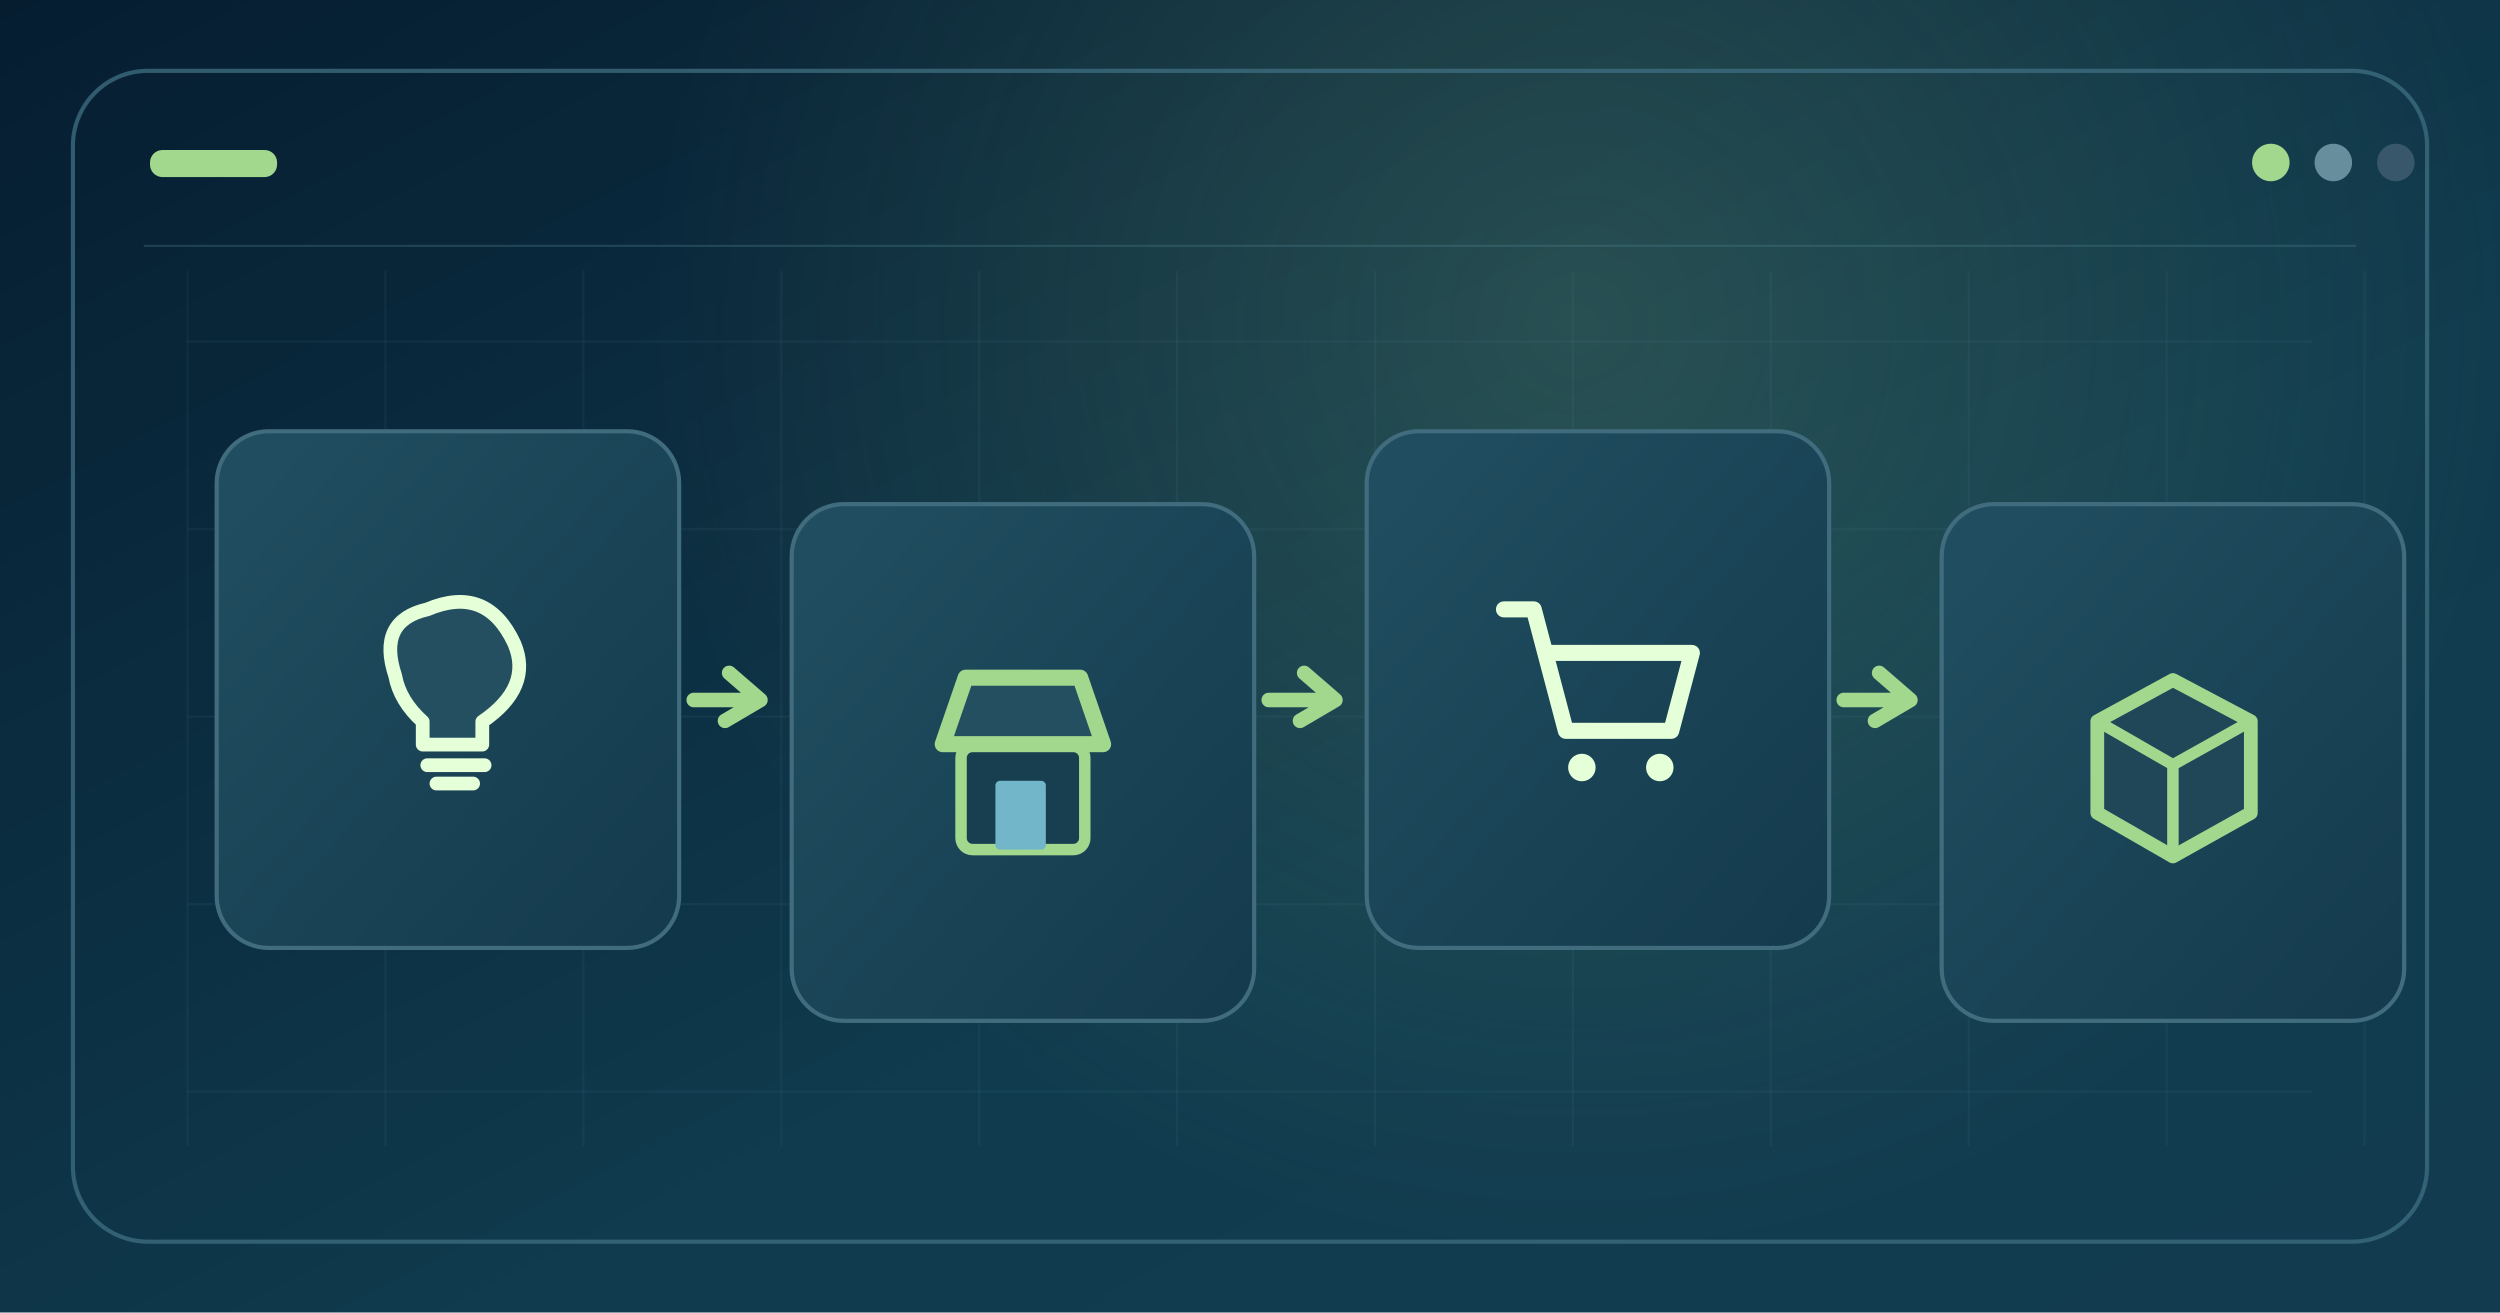
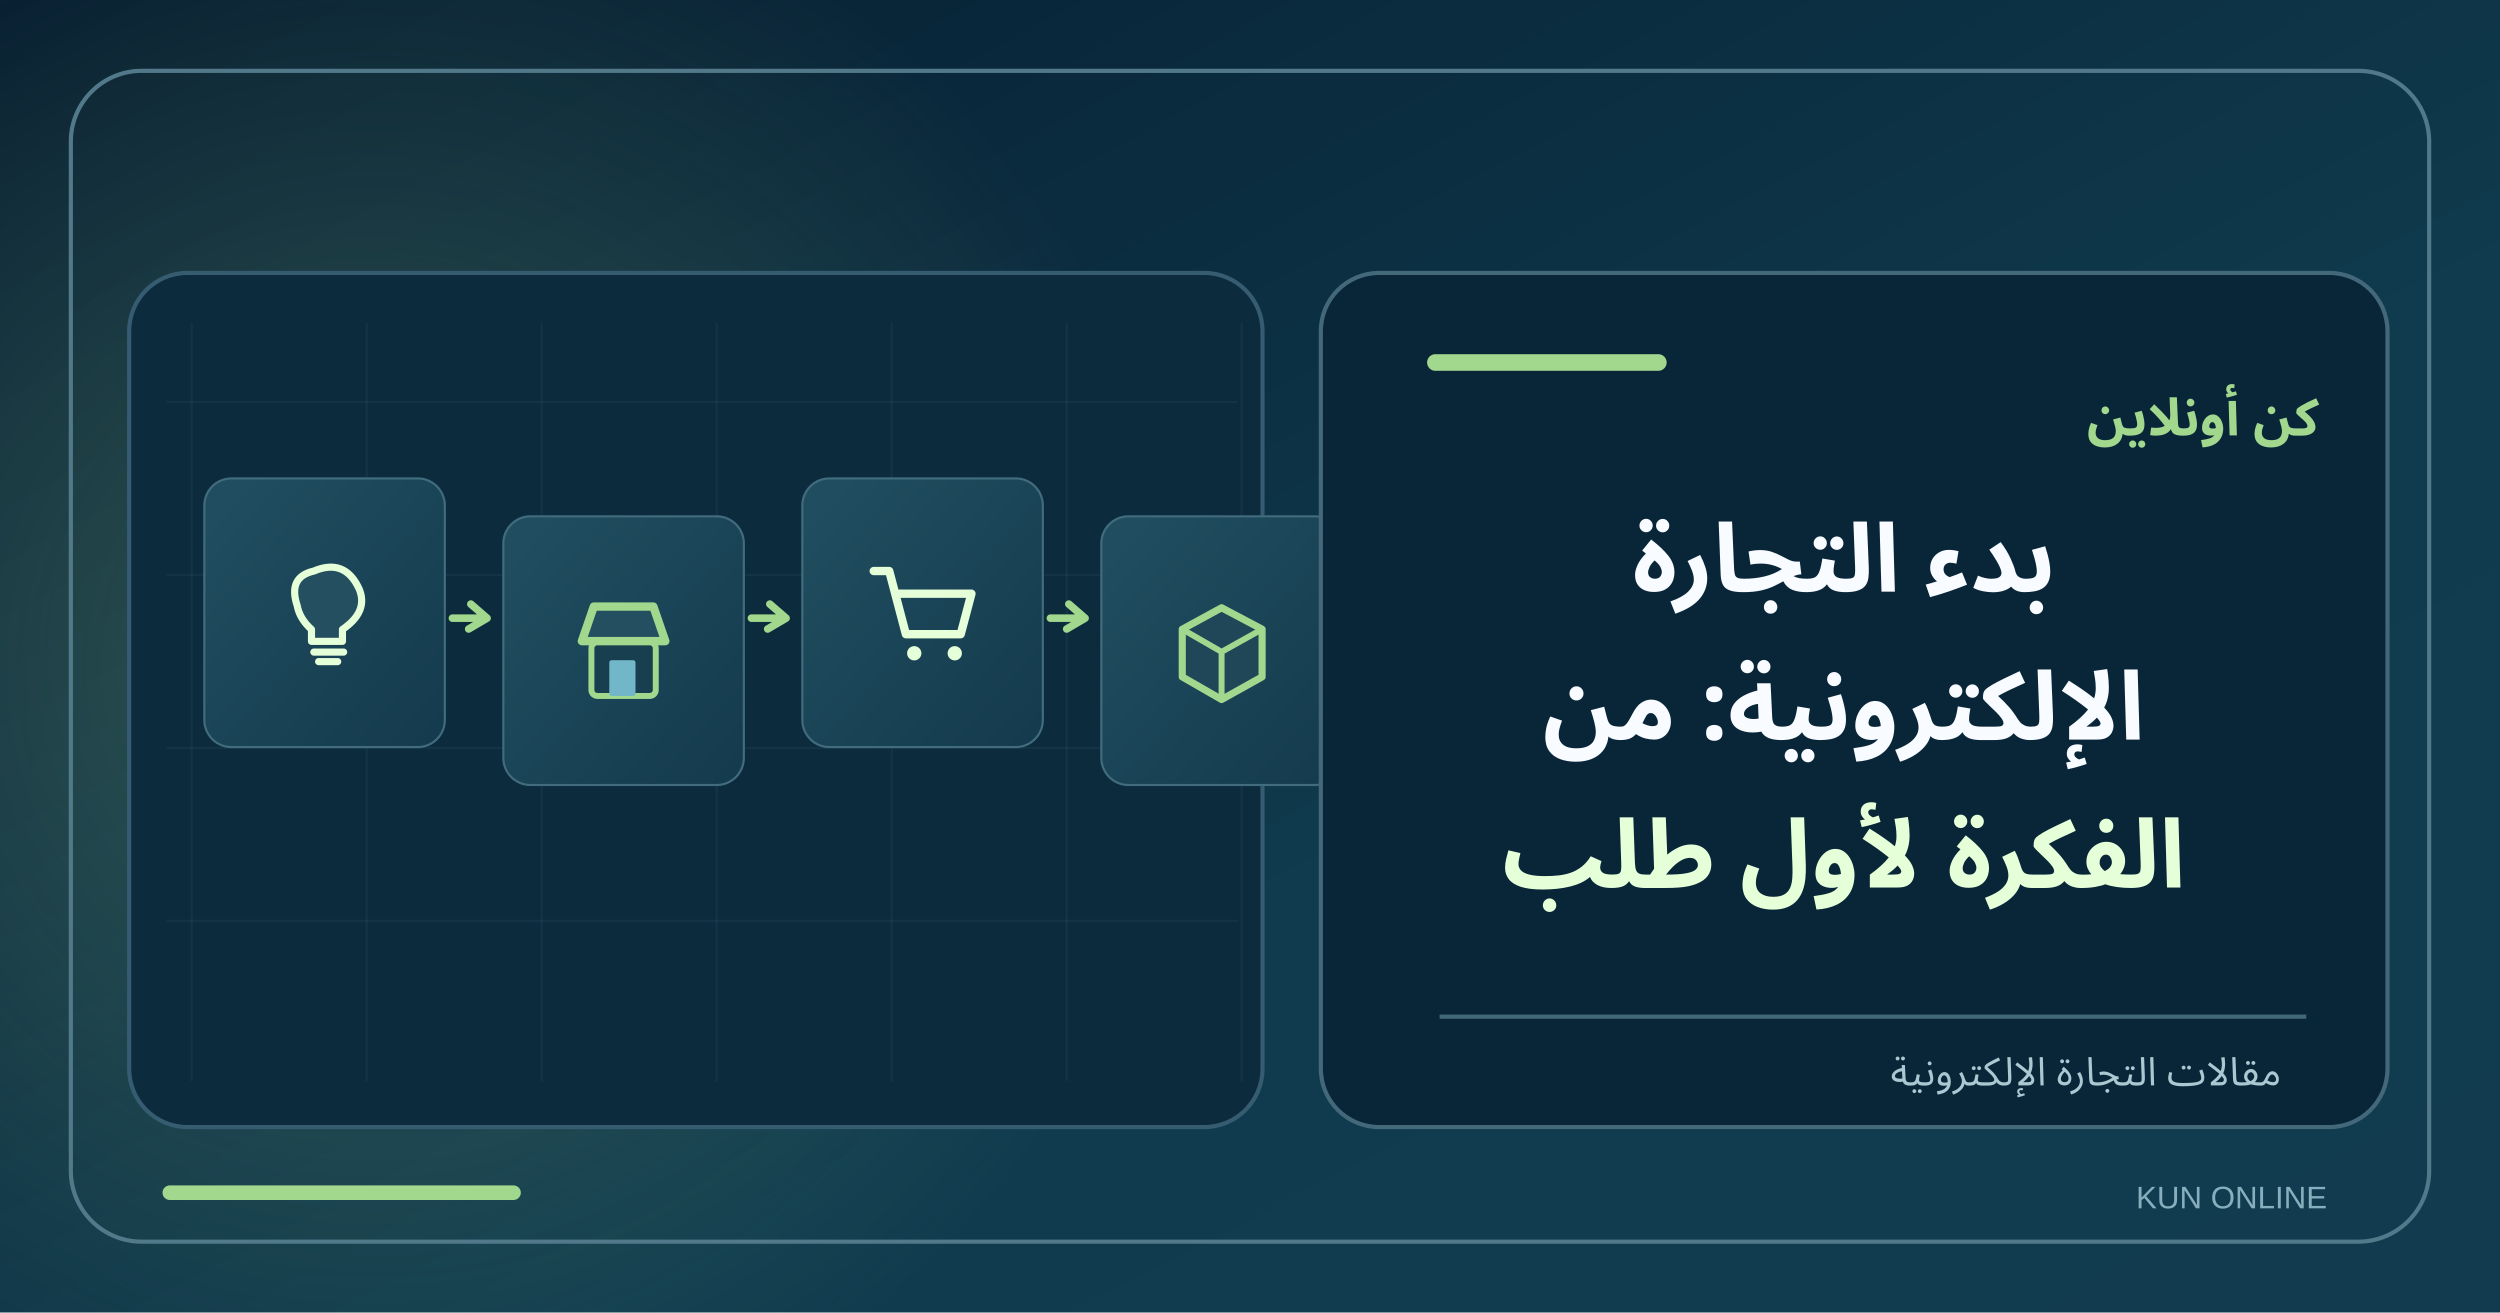
<svg xmlns="http://www.w3.org/2000/svg" width="1200" height="630" viewBox="0 0 1200 630" role="img" aria-labelledby="title desc">
  <defs>
    <linearGradient id="back" x1="0" y1="0" x2="1" y2="1">
      <stop stop-color="#061d30" />
      <stop offset=".62" stop-color="#103b4e" />
      <stop offset="1" stop-color="#123b50" />
    </linearGradient>
    <linearGradient id="glass" x1="0" y1="0" x2="1" y2="1">
      <stop stop-color="#214f61" />
      <stop offset="1" stop-color="#143a4d" />
    </linearGradient>
    <radialGradient id="bloom">
-       <stop stop-color="#a2d78e" stop-opacity=".18" />
+       <stop stop-color="#a2d78e" stop-opacity=".24" />
      <stop offset="1" stop-color="#a2d78e" stop-opacity="0" />
    </radialGradient>
  </defs>
  <rect width="1200" height="630" fill="url(#back)" />
-   <circle cx="758" cy="156" r="450" fill="url(#bloom)" />
-   <rect x="35" y="34" width="1130" height="562" rx="36" fill="none" stroke="#3f6f81" stroke-width="2" opacity=".75" />
-   <path d="M69 118H1131" stroke="#4c7f8b" stroke-width="1" opacity=".34" />
-   <rect x="72" y="72" width="61" height="13" rx="6" fill="#a2d78e" />
-   <circle cx="1090" cy="78" r="9" fill="#a2d78e" />
-   <circle cx="1120" cy="78" r="9" fill="#668e9d" />
-   <circle cx="1150" cy="78" r="9" fill="#38576b" />
+   <circle cx="180" cy="320" r="390" fill="url(#bloom)" />
+   <rect x="34" y="34" width="1132" height="562" rx="34" fill="none" stroke="#51798a" stroke-width="2" />
+   <rect x="62" y="131" width="544" height="410" rx="28" fill="#0c2b3d" stroke="#365c71" stroke-width="2" />
  <g stroke="#508396" stroke-opacity=".10" stroke-width="1">
-     <path d="M90 130V550" />
-     <path d="M185 130V550" />
-     <path d="M280 130V550" />
-     <path d="M375 130V550" />
-     <path d="M470 130V550" />
-     <path d="M565 130V550" />
-     <path d="M660 130V550" />
-     <path d="M755 130V550" />
-     <path d="M850 130V550" />
-     <path d="M945 130V550" />
-     <path d="M1040 130V550" />
-     <path d="M1135 130V550" />
-     <path d="M90 164H1110" />
-     <path d="M90 254H1110" />
-     <path d="M90 344H1110" />
-     <path d="M90 434H1110" />
-     <path d="M90 524H1110" />
+     <path d="M92 155V519" />
+     <path d="M176 155V519" />
+     <path d="M260 155V519" />
+     <path d="M344 155V519" />
+     <path d="M428 155V519" />
+     <path d="M512 155V519" />
+     <path d="M596 155V519" />
+     <path d="M80 193H594" />
+     <path d="M80 276H594" />
+     <path d="M80 359H594" />
+     <path d="M80 442H594" />
  </g>
-   <rect x="104" y="207" width="222" height="248" rx="25" fill="url(#glass)" stroke="#416c7d" stroke-width="2" />
-   <g transform="translate(160 276) scale(1.1)">
-     <path d="M27 44Q19 20 41 15Q67 4 79 30Q87 49 65 64V74H39V64Q29 55 27 44ZM41 83H66" fill="#244f60" stroke="#e5ffd9" stroke-width="6" stroke-linecap="round" stroke-linejoin="round" />
-     <path d="M45 91H61" fill="none" stroke="#e5ffd9" stroke-width="6" stroke-linecap="round" stroke-linejoin="round" />
+   <g id="topic-illustration" transform="translate(44 122) scale(.52)">
+     <rect x="104" y="207" width="222" height="248" rx="25" fill="url(#glass)" stroke="#416c7d" stroke-width="2" />
+     <g transform="translate(160 276) scale(1.1)">
+       <path d="M27 44Q19 20 41 15Q67 4 79 30Q87 49 65 64V74H39V64Q29 55 27 44ZM41 83H66" fill="#244f60" stroke="#e5ffd9" stroke-width="6" stroke-linecap="round" stroke-linejoin="round" />
+       <path d="M45 91H61" fill="none" stroke="#e5ffd9" stroke-width="6" stroke-linecap="round" stroke-linejoin="round" />
+     </g>
+     <path d="M333 336L365 336M350 323L365 336L348 346" fill="none" stroke="#a2d78e" stroke-width="7" stroke-linecap="round" stroke-linejoin="round" />
+     <rect x="380" y="242" width="222" height="248" rx="25" fill="url(#glass)" stroke="#416c7d" stroke-width="2" />
+     <g transform="translate(436 311) scale(1.1)">
+       <path d="M15 42L25 13H75L85 42Z" fill="#234f60" stroke="#a2d78e" stroke-width="7" stroke-linecap="round" stroke-linejoin="round" />
+       <rect x="23" y="43" width="54" height="45" rx="5" fill="#183f50" stroke="#a2d78e" stroke-width="5" />
+       <rect x="38" y="58" width="22" height="30" rx="2" fill="#72b6c9" stroke="none" stroke-width="0" />
+     </g>
+     <path d="M609 336L641 336M626 323L641 336L624 346" fill="none" stroke="#a2d78e" stroke-width="7" stroke-linecap="round" stroke-linejoin="round" />
+     <rect x="656" y="207" width="222" height="248" rx="25" fill="url(#glass)" stroke="#416c7d" stroke-width="2" />
+     <g transform="translate(712 276) scale(1.1)">
+       <path d="M9 15H22L36 68H82L91 34H29" fill="none" stroke="#e5ffd9" stroke-width="7" stroke-linecap="round" stroke-linejoin="round" />
+       <circle cx="43" cy="84" r="6" fill="#e5ffd9" stroke="none" stroke-width="0" />
+       <circle cx="77" cy="84" r="6" fill="#e5ffd9" stroke="none" stroke-width="0" />
+     </g>
+     <path d="M885 336L917 336M902 323L917 336L900 346" fill="none" stroke="#a2d78e" stroke-width="7" stroke-linecap="round" stroke-linejoin="round" />
+     <rect x="932" y="242" width="222" height="248" rx="25" fill="url(#glass)" stroke="#416c7d" stroke-width="2" />
+     <g transform="translate(988 311) scale(1.1)">
+       <path d="M17 32L50 14L84 32V72L50 91L17 72Z" fill="#204757" stroke="#a2d78e" stroke-width="6" stroke-linecap="round" stroke-linejoin="round" />
+       <path d="M17 32L50 51L84 32M50 51V91" fill="none" stroke="#a2d78e" stroke-width="5" stroke-linecap="round" stroke-linejoin="round" />
+     </g>
  </g>
-   <path d="M333 336L365 336M350 323L365 336L348 346" fill="none" stroke="#a2d78e" stroke-width="7" stroke-linecap="round" stroke-linejoin="round" />
-   <rect x="380" y="242" width="222" height="248" rx="25" fill="url(#glass)" stroke="#416c7d" stroke-width="2" />
-   <g transform="translate(436 311) scale(1.1)">
-     <path d="M15 42L25 13H75L85 42Z" fill="#234f60" stroke="#a2d78e" stroke-width="7" stroke-linecap="round" stroke-linejoin="round" />
-     <rect x="23" y="43" width="54" height="45" rx="5" fill="#183f50" stroke="#a2d78e" stroke-width="5" />
-     <rect x="38" y="58" width="22" height="30" rx="2" fill="#72b6c9" stroke="none" stroke-width="0" />
+   <rect x="634" y="131" width="512" height="410" rx="28" fill="#092639" stroke="#436879" stroke-width="2" />
+   <rect x="685" y="170" width="115" height="8" rx="4" fill="#a2d78e" />
+   <text x="1113" y="209" direction="rtl" text-anchor="start" font-family="Cairo,Tajawal,Noto Sans Arabic,Segoe UI,Arial,sans-serif" font-size="25" font-weight="700" fill="#a2d78e">كن أونلاين</text>
+   <g id="article-title">
+     <text x="885" y="284" text-anchor="middle" direction="rtl" unicode-bidi="plaintext" font-family="Cairo,Tajawal,Noto Sans Arabic,Segoe UI,Arial,sans-serif" font-size="46" font-weight="700" letter-spacing="0" fill="#f8fbff">بدء التجارة</text>
+     <text x="885" y="355" text-anchor="middle" direction="rtl" unicode-bidi="plaintext" font-family="Cairo,Tajawal,Noto Sans Arabic,Segoe UI,Arial,sans-serif" font-size="46" font-weight="700" letter-spacing="0" fill="#f8fbff">الإلكترونية: من</text>
+     <text x="885" y="426" text-anchor="middle" direction="rtl" unicode-bidi="plaintext" font-family="Cairo,Tajawal,Noto Sans Arabic,Segoe UI,Arial,sans-serif" font-size="46" font-weight="700" letter-spacing="0" fill="#e5ffd9">الفكرة لأول طلب</text>
  </g>
-   <path d="M609 336L641 336M626 323L641 336L624 346" fill="none" stroke="#a2d78e" stroke-width="7" stroke-linecap="round" stroke-linejoin="round" />
-   <rect x="656" y="207" width="222" height="248" rx="25" fill="url(#glass)" stroke="#416c7d" stroke-width="2" />
-   <g transform="translate(712 276) scale(1.1)">
-     <path d="M9 15H22L36 68H82L91 34H29" fill="none" stroke="#e5ffd9" stroke-width="7" stroke-linecap="round" stroke-linejoin="round" />
-     <circle cx="43" cy="84" r="6" fill="#e5ffd9" stroke="none" stroke-width="0" />
-     <circle cx="77" cy="84" r="6" fill="#e5ffd9" stroke="none" stroke-width="0" />
-   </g>
-   <path d="M885 336L917 336M902 323L917 336L900 346" fill="none" stroke="#a2d78e" stroke-width="7" stroke-linecap="round" stroke-linejoin="round" />
-   <rect x="932" y="242" width="222" height="248" rx="25" fill="url(#glass)" stroke="#416c7d" stroke-width="2" />
-   <g transform="translate(988 311) scale(1.1)">
-     <path d="M17 32L50 14L84 32V72L50 91L17 72Z" fill="#204757" stroke="#a2d78e" stroke-width="6" stroke-linecap="round" stroke-linejoin="round" />
-     <path d="M17 32L50 51L84 32M50 51V91" fill="none" stroke="#a2d78e" stroke-width="5" stroke-linecap="round" stroke-linejoin="round" />
-   </g>
+   <path d="M691 488H1107" stroke="#426979" stroke-width="2" />
+   <text x="1095" y="521" direction="rtl" text-anchor="start" font-family="Cairo,Tajawal,Noto Sans Arabic,Segoe UI,Arial,sans-serif" font-size="19" fill="#a9c8d2">مقالات التجارة الإلكترونية</text>
+   <rect x="78" y="569" width="172" height="7" rx="3.5" fill="#a2d78e" />
+   <text x="1117" y="580" direction="rtl" text-anchor="start" font-family="Arial,sans-serif" font-size="15" fill="#87aebc">KUN ONLINE</text>
</svg>
